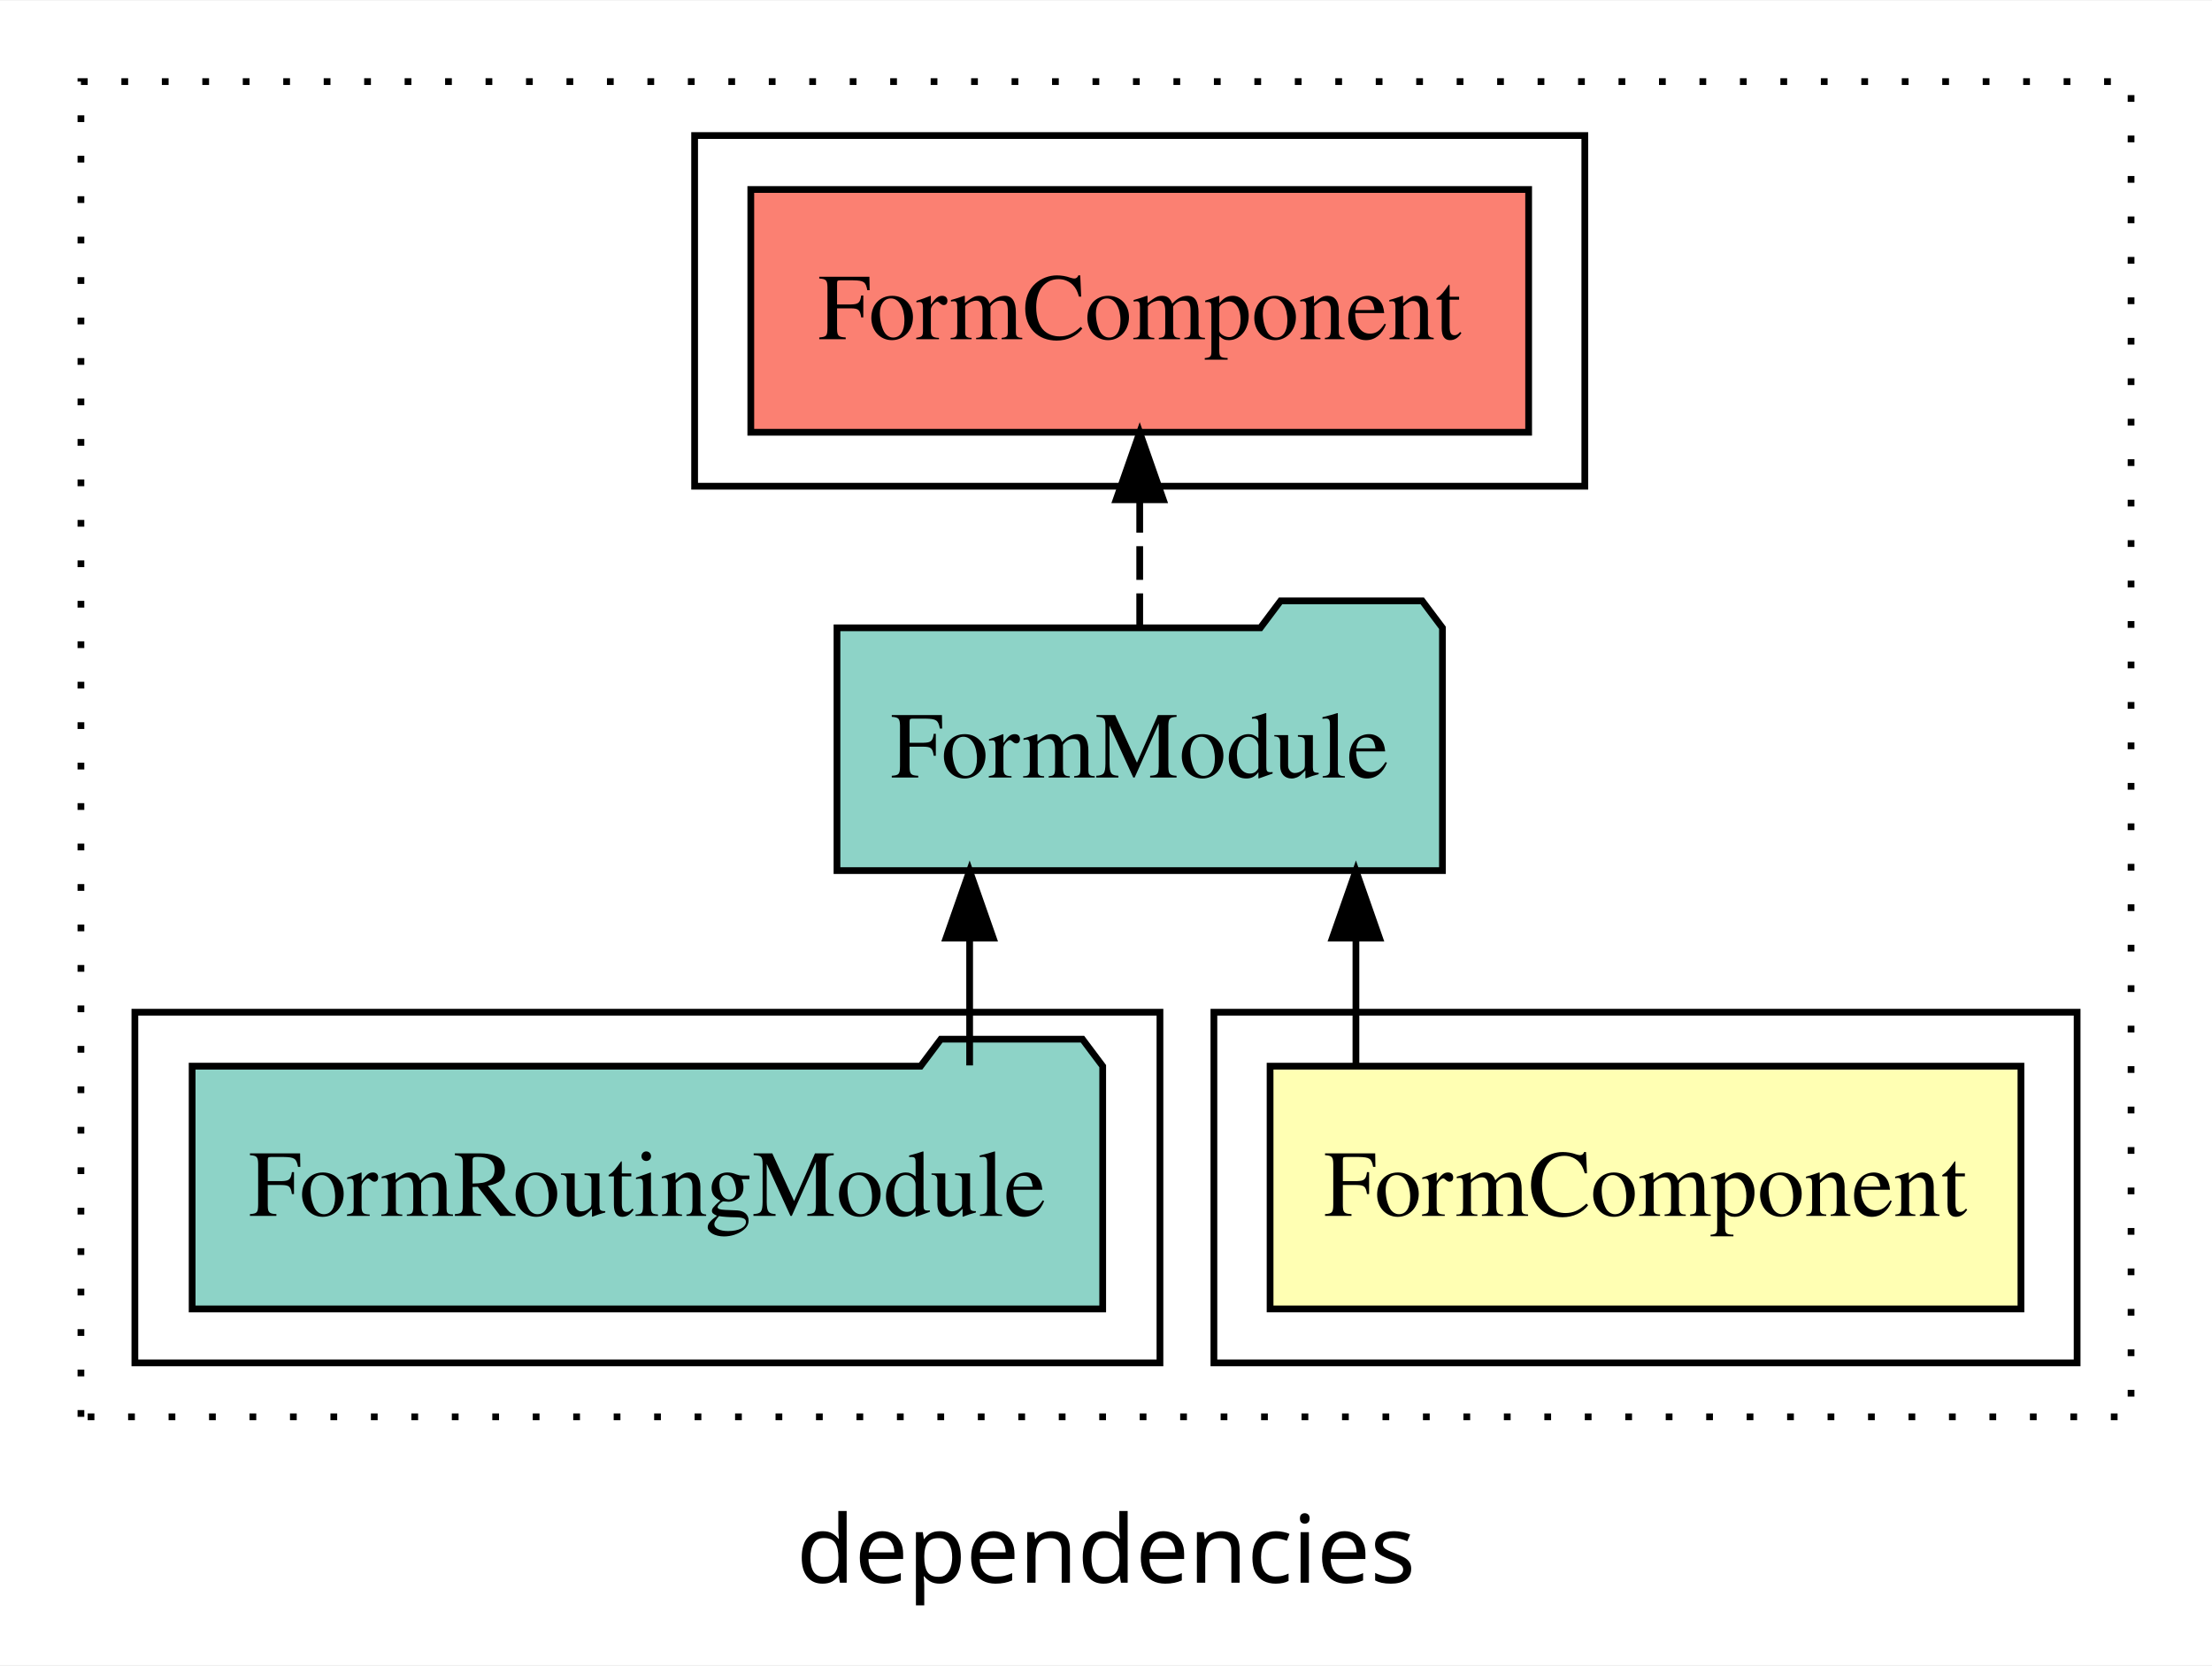
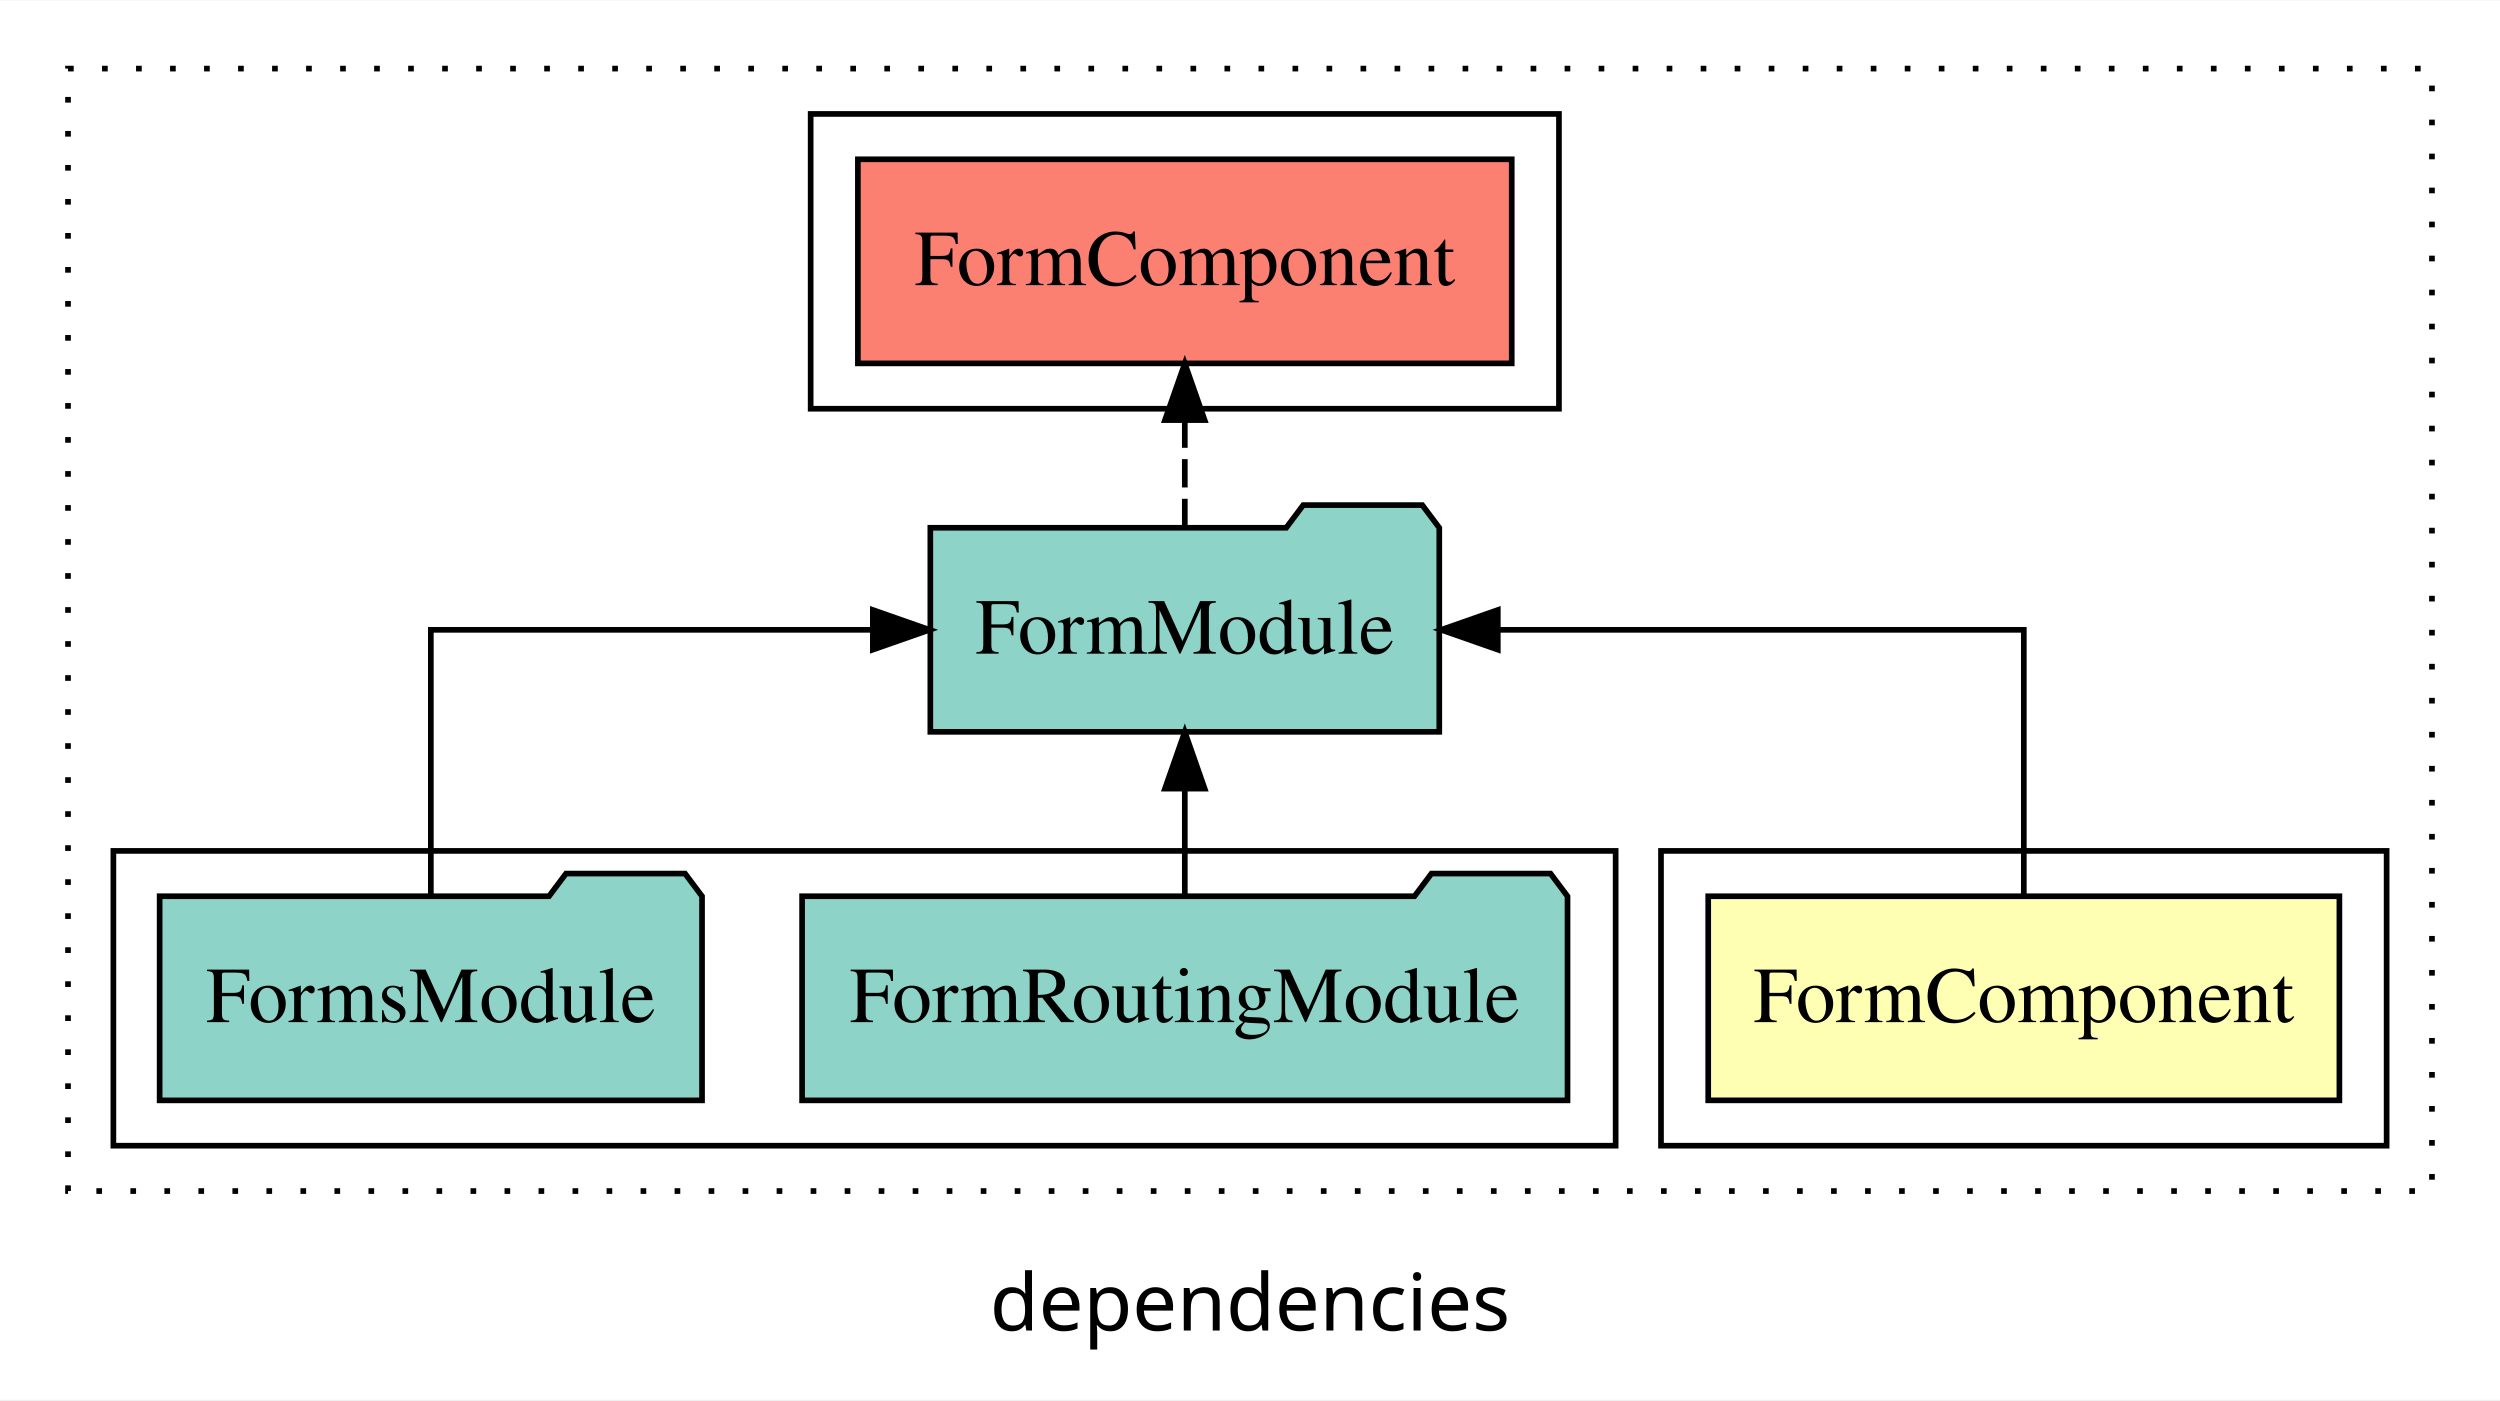
- <svg xmlns="http://www.w3.org/2000/svg" width="328pt" height="247pt" viewBox="0.00 0.00 328.00 246.80">
+ <svg xmlns="http://www.w3.org/2000/svg" width="441pt" height="247pt" viewBox="0.00 0.00 441.00 246.80">
  <g id="graph0" class="graph" transform="scale(1 1) rotate(0) translate(4 242.8)">
-     <polygon fill="white" stroke="transparent" points="-4,4 -4,-242.8 324,-242.8 324,4 -4,4" />
-     <text text-anchor="middle" x="160" y="-8.2" font-family="sans-serif" font-size="14.00">dependencies</text>
+     <polygon fill="white" stroke="transparent" points="-4,4 -4,-242.8 437,-242.8 437,4 -4,4" />
+     <text text-anchor="middle" x="216.5" y="-8.2" font-family="sans-serif" font-size="14.00">dependencies</text>
    <g id="clust1" class="cluster">
-       <polygon fill="none" stroke="black" stroke-dasharray="1,5" points="8,-32.8 8,-230.8 312,-230.8 312,-32.8 8,-32.8" />
+       <polygon fill="none" stroke="black" stroke-dasharray="1,5" points="8,-32.8 8,-230.8 425,-230.8 425,-32.8 8,-32.8" />
+     </g>
+     <g id="clust5" class="cluster">
+       <polygon fill="none" stroke="black" points="139,-170.8 139,-222.8 271,-222.8 271,-170.8 139,-170.8" />
    </g>
    <g id="clust2" class="cluster">
-       <polygon fill="none" stroke="black" points="176,-40.8 176,-92.8 304,-92.8 304,-40.8 176,-40.8" />
-     </g>
-     <g id="clust5" class="cluster">
-       <polygon fill="none" stroke="black" points="99,-170.8 99,-222.8 231,-222.8 231,-170.8 99,-170.8" />
+       <polygon fill="none" stroke="black" points="289,-40.8 289,-92.8 417,-92.8 417,-40.8 289,-40.8" />
    </g>
    <g id="clust4" class="cluster">
-       <polygon fill="none" stroke="black" points="16,-40.8 16,-92.8 168,-92.8 168,-40.8 16,-40.8" />
+       <polygon fill="none" stroke="black" points="16,-40.8 16,-92.8 281,-92.8 281,-40.8 16,-40.8" />
    </g>
    <g id="node1" class="node">
-       <polygon fill="#ffffb3" stroke="black" points="295.67,-84.8 184.33,-84.8 184.33,-48.8 295.67,-48.8 295.67,-84.8" />
-       <text text-anchor="middle" x="240" y="-62.6" font-family="Times,serif" font-size="14.00">FormComponent</text>
+       <polygon fill="#ffffb3" stroke="black" points="408.67,-84.8 297.33,-84.8 297.33,-48.8 408.67,-48.8 408.67,-84.8" />
+       <text text-anchor="middle" x="353" y="-62.6" font-family="Times,serif" font-size="14.00">FormComponent</text>
    </g>
    <g id="node2" class="node">
-       <polygon fill="#8dd3c7" stroke="black" points="209.89,-149.8 206.89,-153.8 185.89,-153.8 182.89,-149.8 120.11,-149.8 120.11,-113.8 209.89,-113.8 209.89,-149.8" />
-       <text text-anchor="middle" x="165" y="-127.6" font-family="Times,serif" font-size="14.00">FormModule</text>
+       <polygon fill="#8dd3c7" stroke="black" points="249.89,-149.8 246.89,-153.8 225.89,-153.8 222.89,-149.8 160.11,-149.8 160.11,-113.8 249.89,-113.8 249.89,-149.8" />
+       <text text-anchor="middle" x="205" y="-127.6" font-family="Times,serif" font-size="14.00">FormModule</text>
    </g>
    <g id="edge1" class="edge">
-       <path fill="none" stroke="black" d="M197.06,-84.91C197.06,-84.91 197.06,-103.79 197.06,-103.79" />
-       <polygon fill="black" stroke="black" points="193.56,-103.79 197.06,-113.79 200.56,-103.79 193.56,-103.79" />
+       <path fill="none" stroke="black" d="M353,-84.91C353,-104.14 353,-131.8 353,-131.8 353,-131.8 260.21,-131.8 260.21,-131.8" />
+       <polygon fill="black" stroke="black" points="260.21,-128.3 250.21,-131.8 260.21,-135.3 260.21,-128.3" />
+     </g>
+     <g id="node5" class="node">
+       <polygon fill="#fb8072" stroke="black" points="262.67,-214.8 147.33,-214.8 147.33,-178.8 262.67,-178.8 262.67,-214.8" />
+       <text text-anchor="middle" x="205" y="-192.6" font-family="Times,serif" font-size="14.00">FormComponent </text>
+     </g>
+     <g id="edge4" class="edge">
+       <path fill="none" stroke="black" stroke-dasharray="5,2" d="M205,-149.91C205,-149.91 205,-168.79 205,-168.79" />
+       <polygon fill="black" stroke="black" points="201.5,-168.79 205,-178.79 208.5,-168.79 201.5,-168.79" />
+     </g>
+     <g id="node3" class="node">
+       <polygon fill="#8dd3c7" stroke="black" points="272.51,-84.8 269.51,-88.8 248.51,-88.8 245.51,-84.8 137.49,-84.8 137.49,-48.8 272.51,-48.8 272.51,-84.8" />
+       <text text-anchor="middle" x="205" y="-62.6" font-family="Times,serif" font-size="14.00">FormRoutingModule</text>
+     </g>
+     <g id="edge2" class="edge">
+       <path fill="none" stroke="black" d="M205,-84.91C205,-84.91 205,-103.79 205,-103.79" />
+       <polygon fill="black" stroke="black" points="201.5,-103.79 205,-113.79 208.5,-103.79 201.5,-103.79" />
    </g>
    <g id="node4" class="node">
-       <polygon fill="#fb8072" stroke="black" points="222.67,-214.8 107.33,-214.8 107.33,-178.8 222.67,-178.8 222.67,-214.8" />
-       <text text-anchor="middle" x="165" y="-192.6" font-family="Times,serif" font-size="14.00">FormComponent </text>
+       <polygon fill="#8dd3c7" stroke="black" points="119.84,-84.8 116.84,-88.8 95.84,-88.8 92.84,-84.8 24.16,-84.8 24.16,-48.8 119.84,-48.8 119.84,-84.8" />
+       <text text-anchor="middle" x="72" y="-62.6" font-family="Times,serif" font-size="14.00">FormsModule</text>
    </g>
    <g id="edge3" class="edge">
-       <path fill="none" stroke="black" stroke-dasharray="5,2" d="M165,-149.91C165,-149.91 165,-168.79 165,-168.79" />
-       <polygon fill="black" stroke="black" points="161.5,-168.79 165,-178.79 168.5,-168.79 161.5,-168.79" />
-     </g>
-     <g id="node3" class="node">
-       <polygon fill="#8dd3c7" stroke="black" points="159.51,-84.8 156.51,-88.8 135.51,-88.8 132.51,-84.8 24.49,-84.8 24.49,-48.8 159.51,-48.8 159.51,-84.8" />
-       <text text-anchor="middle" x="92" y="-62.6" font-family="Times,serif" font-size="14.00">FormRoutingModule</text>
-     </g>
-     <g id="edge2" class="edge">
-       <path fill="none" stroke="black" d="M139.78,-84.91C139.78,-84.91 139.78,-103.79 139.78,-103.79" />
-       <polygon fill="black" stroke="black" points="136.28,-103.79 139.78,-113.79 143.28,-103.79 136.28,-103.79" />
+       <path fill="none" stroke="black" d="M72,-84.91C72,-104.14 72,-131.8 72,-131.8 72,-131.8 149.97,-131.8 149.97,-131.8" />
+       <polygon fill="black" stroke="black" points="149.97,-135.3 159.97,-131.8 149.97,-128.3 149.97,-135.3" />
    </g>
  </g>
</svg>
